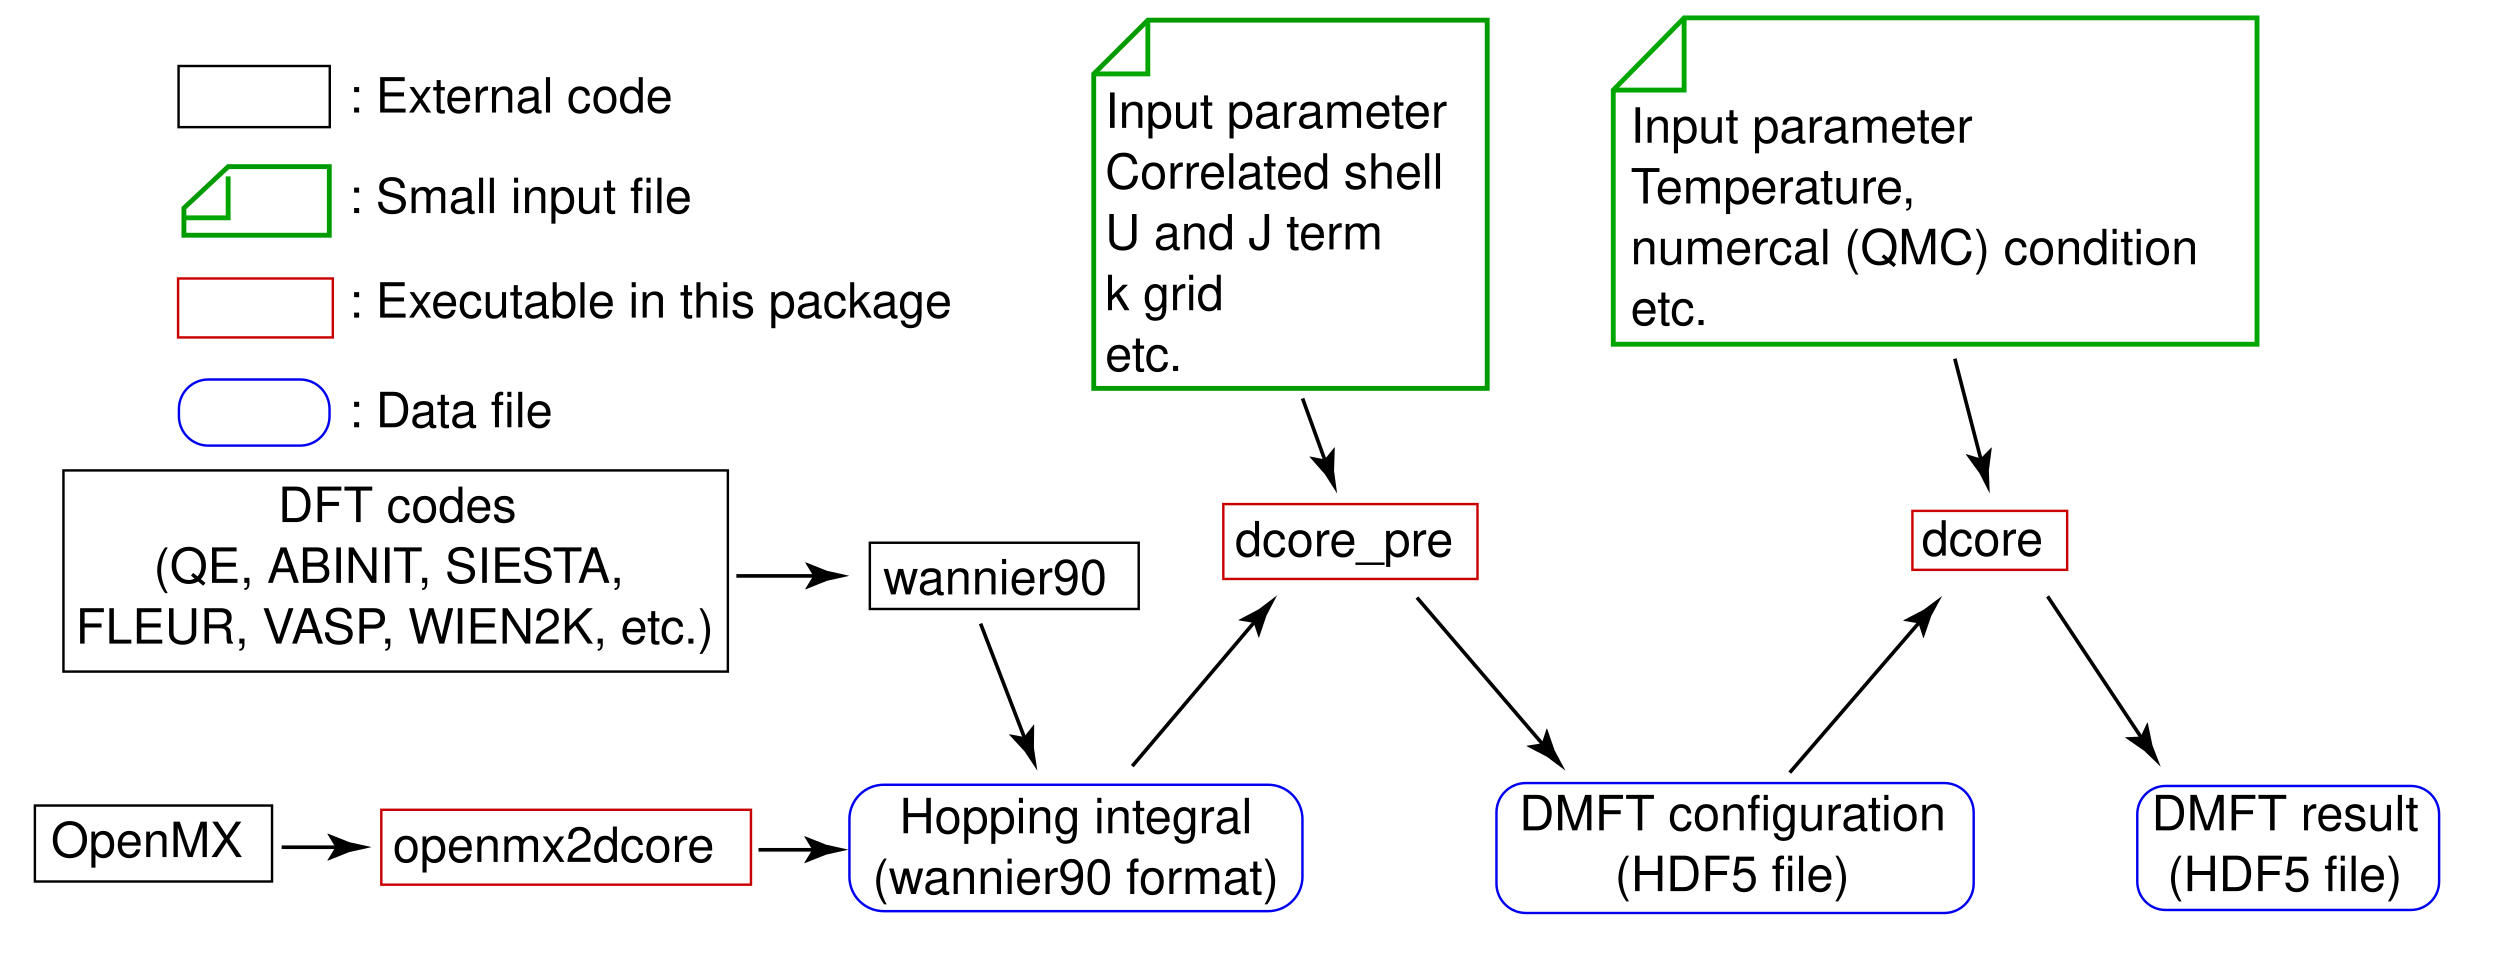
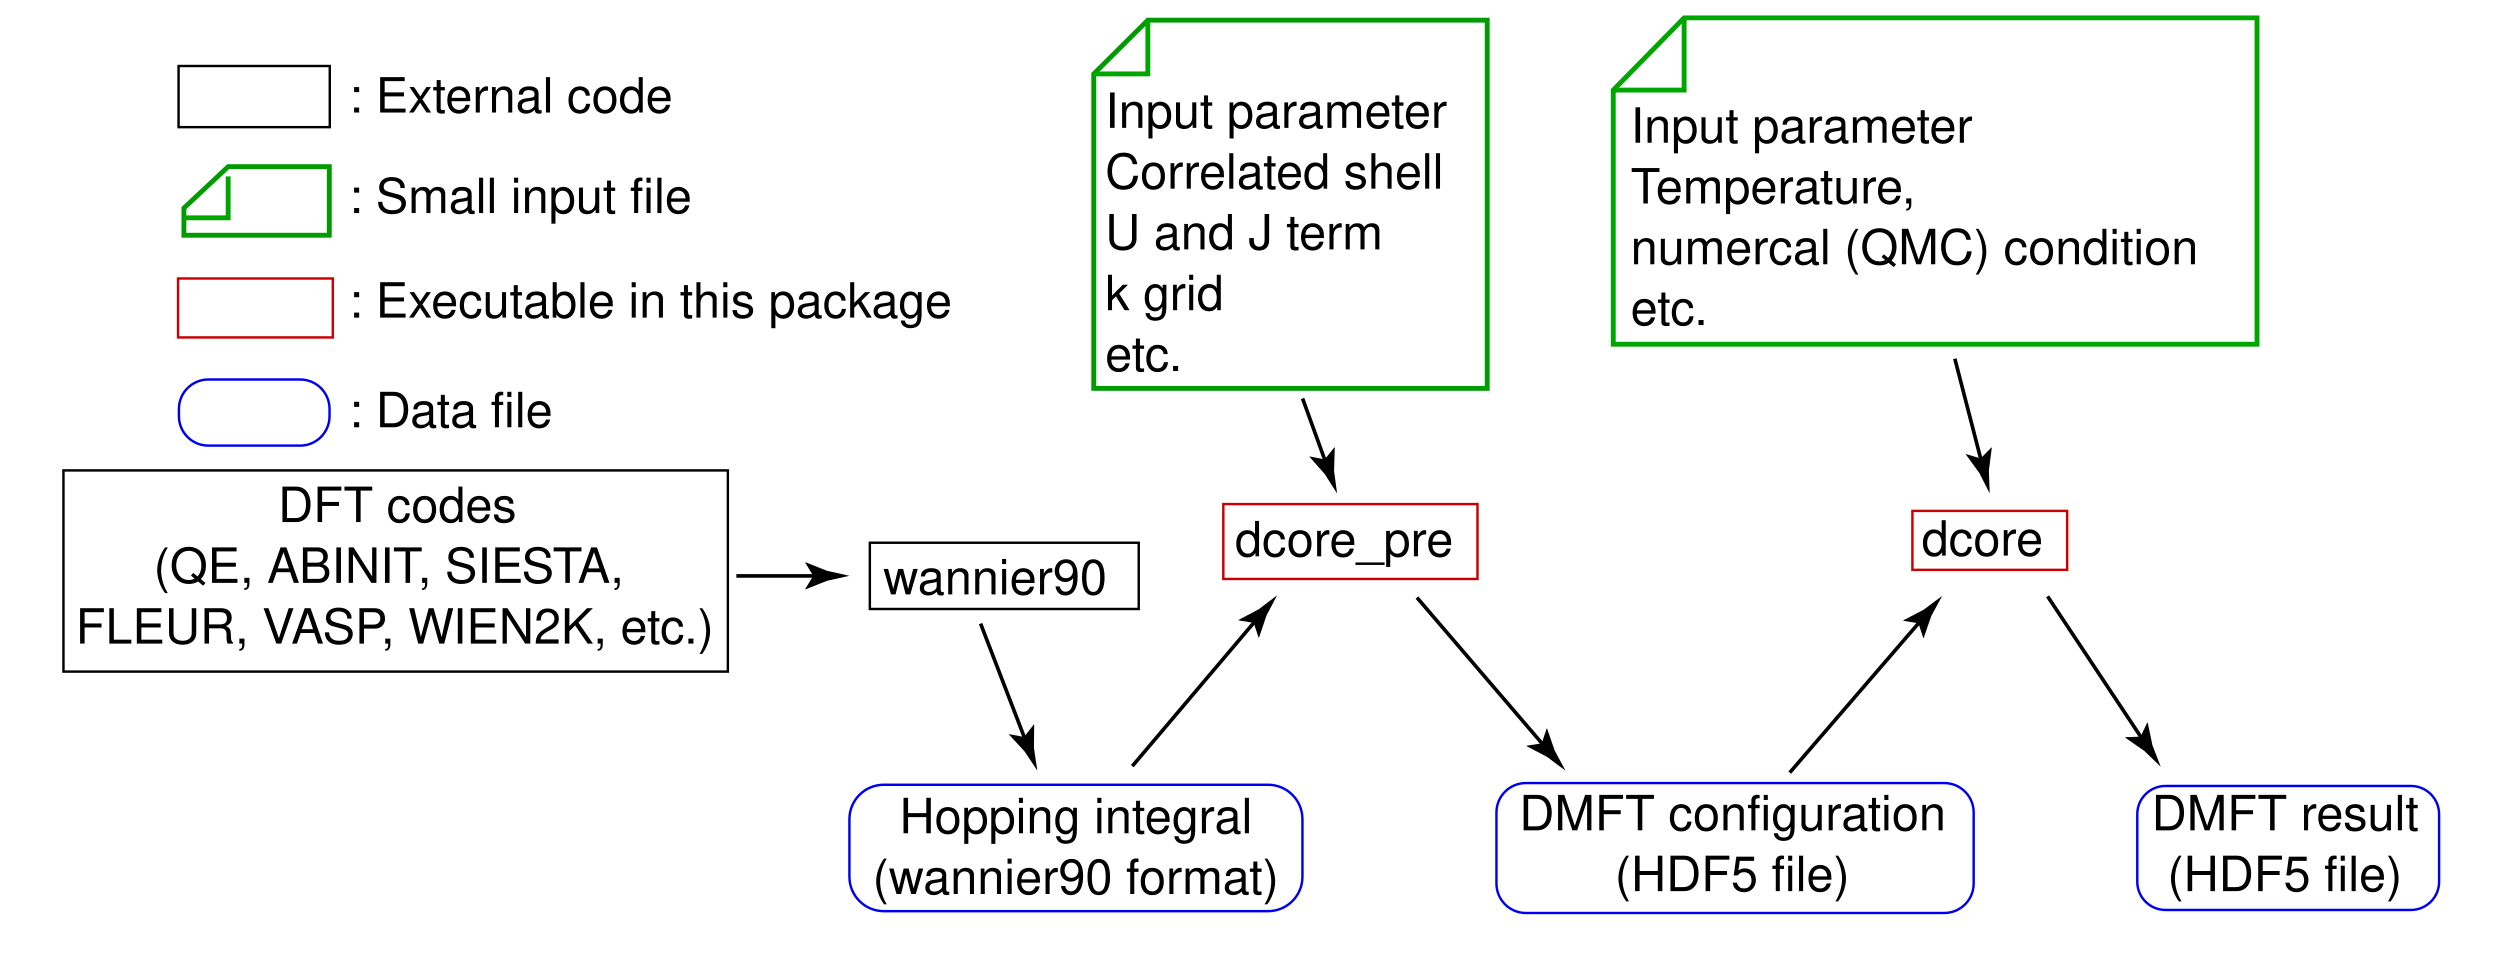
<svg xmlns="http://www.w3.org/2000/svg" version="1.1" viewBox="0 0 2056.7 800">
  <defs>
    <style>
-       .cls-1, .cls-2, .cls-3, .cls-4, .cls-5, .cls-6, .cls-7, .cls-8 {
+       .cls-1 {
+         stroke: #0000f0;
+       }
+ 
+       .cls-1, .cls-2, .cls-3, .cls-4, .cls-5, .cls-6, .cls-7 {
        fill: none;
      }

+       .cls-1, .cls-3, .cls-4, .cls-7 {
+         stroke-width: 2px;
+       }
+ 
      .cls-2 {
-         stroke: #0000f0;
-       }
- 
-       .cls-2, .cls-4, .cls-5, .cls-8 {
-         stroke-width: 2px;
-       }
- 
-       .cls-3 {
        stroke: #00a600;
      }

-       .cls-3, .cls-7 {
+       .cls-2, .cls-6 {
        stroke-width: 4px;
      }

-       .cls-4, .cls-6, .cls-9 {
+       .cls-3, .cls-5, .cls-8 {
        stroke: #000;
      }

-       .cls-10 {
+       .cls-9 {
        font-family: Helvetica, Helvetica;
        font-size: 40px;
      }

-       .cls-10, .cls-11 {
+       .cls-9, .cls-10 {
        isolation: isolate;
      }

+       .cls-4 {
+         stroke: #c80000;
+       }
+ 
      .cls-5 {
-         stroke: #c80000;
-       }
- 
-       .cls-6 {
        stroke-miterlimit: 8;
        stroke-width: 3px;
      }

+       .cls-6 {
+         stroke: #009b00;
+       }
+ 
      .cls-7 {
-         stroke: #009b00;
+         stroke: #cb0000;
      }

      .cls-8 {
-         stroke: #cb0000;
-       }
- 
-       .cls-9 {
        fill-rule: evenodd;
      }
    </style>
  </defs>
  <g>
-     <g id="svg2">
+     <g id="_レイヤー_1" data-name="レイヤー_1">
      <g id="g4410">
-         <rect id="rect4232" class="cls-4" x="52.2" y="387" width="546.6" height="165.5" />
-         <g id="text4234" class="cls-11">
-           <text class="cls-10" transform="translate(228.8 429.5)">
-             <tspan x="0" y="0">DFT codes</tspan>
+         <rect id="rect4232" class="cls-3" x="52.2" y="387" width="546.6" height="165.5" />
+         <g id="text4234" class="cls-10">
+           <g class="cls-10">
+             <text class="cls-9" transform="translate(228.8 429.5)">
+               <tspan x="0" y="0">DFT codes</tspan>
+             </text>
+           </g>
+           <g class="cls-10">
+             <text class="cls-9" transform="translate(126.4 479.5)">
+               <tspan x="0" y="0" xml:space="preserve">(QE, ABINIT, SIESTA,  </tspan>
+             </text>
+           </g>
+           <g class="cls-10">
+             <text class="cls-9" transform="translate(62.3 529.5)">
+               <tspan x="0" y="0">FLEUR, VASP, WIEN2K, etc.)</tspan>
+             </text>
+           </g>
+         </g>
+       </g>
+       <g id="g4423">
+         <g id="text4238" class="cls-10">
+           <g class="cls-10">
+             <text class="cls-9" transform="translate(726.7 489)">
+               <tspan x="0" y="0">wannier90</tspan>
+             </text>
+           </g>
+         </g>
+         <rect id="rect4242" class="cls-3" x="715.6" y="446.5" width="221.2" height="54.5" />
+       </g>
+       <g id="g4456">
+         <g id="text4244" class="cls-10">
+           <g class="cls-10">
+             <text class="cls-9" transform="translate(1016 457.7)">
+               <tspan x="0" y="0">dcore_pre</tspan>
+             </text>
+           </g>
+         </g>
+         <rect id="rect4232-3-6" class="cls-4" x="1006.4" y="414.7" width="209.1" height="61.6" />
+       </g>
+       <g id="g4451">
+         <g id="text4248" class="cls-10">
+           <g class="cls-10">
+             <text class="cls-9" transform="translate(1580.9 457.1)">
+               <tspan x="0" y="0">dcore</tspan>
+             </text>
+           </g>
+         </g>
+         <rect id="rect4232-3-6-7" class="cls-7" x="1573.3" y="420.3" width="127.3" height="48.5" />
+       </g>
+       <g id="g4428">
+         <g id="text4328" class="cls-10">
+           <g class="cls-10">
+             <text class="cls-9" transform="translate(740 685.5)">
+               <tspan x="0" y="0">Hopping integral</tspan>
+             </text>
+           </g>
+           <g class="cls-10">
+             <text class="cls-9" transform="translate(717.9 735.5)">
+               <tspan x="0" y="0">(wannier90 format)</tspan>
+             </text>
+           </g>
+         </g>
+         <rect id="rect4232-3-62" class="cls-1" x="698.8" y="645.6" width="372.7" height="104" rx="28.3" ry="28.3" />
+       </g>
+       <g id="g4434">
+         <g id="text4349" class="cls-10">
+           <g class="cls-10">
+             <text class="cls-9" transform="translate(1249.9 683.1)">
+               <tspan x="0" y="0">DMFT configuration</tspan>
+             </text>
+           </g>
+           <g class="cls-10">
+             <text class="cls-9" transform="translate(1328.5 733.1)">
+               <tspan x="0" y="0">(HDF5 file)</tspan>
+             </text>
+           </g>
+         </g>
+         <rect id="rect4232-3-62-7" class="cls-1" x="1231.1" y="644.2" width="392.6" height="106.9" rx="24.2" ry="24.2" />
+       </g>
+       <g id="g4440">
+         <g id="text4349-9" class="cls-10">
+           <g class="cls-10">
+             <text class="cls-9" transform="translate(1770.1 683.1)">
+               <tspan x="0" y="0">DMFT result</tspan>
+             </text>
+           </g>
+           <g class="cls-10">
+             <text class="cls-9" transform="translate(1783.1 733.1)">
+               <tspan x="0" y="0">(HDF5 file)</tspan>
+             </text>
+           </g>
+         </g>
+         <rect id="rect4232-3-62-7-0" class="cls-1" x="1758.3" y="646.6" width="248.3" height="102" rx="23.2" ry="23.2" />
+       </g>
+       <path class="cls-1" d="M0,0" />
+       <path id="path4463" class="cls-8" d="M715.6,472.9" />
+       <path class="cls-8" d="M0,0" />
+       <path id="path4465" class="cls-8" d="M871.5,645.6" />
+       <path class="cls-8" d="M0,0" />
+       <path id="path4469" class="cls-8" d="M1083.3,476.3" />
+       <path class="cls-8" d="M0,0" />
+       <path id="path4471" class="cls-8" d="M1360.3,644.2" />
+       <path class="cls-8" d="M0,0" />
+       <path id="path4473" class="cls-8" d="M1471.6,644.2" />
+       <path class="cls-8" d="M0,0" />
+       <path class="cls-8" d="M0,0" />
+       <path id="path4477" class="cls-8" d="M1833,646.6" />
+       <g id="g5837">
+         <g id="text5773" class="cls-10">
+           <g class="cls-10">
+             <text class="cls-9" transform="translate(909.2 105.2)">
+               <tspan x="0" y="0">Input parameter</tspan>
+             </text>
+           </g>
+           <g class="cls-10">
+             <text class="cls-9" transform="translate(909.2 155.2)">
+               <tspan x="0" y="0">Correlated shell</tspan>
+             </text>
+           </g>
+           <g class="cls-10">
+             <text class="cls-9" transform="translate(909.2 205.2)">
+               <tspan x="0" y="0">U and J term</tspan>
+             </text>
+           </g>
+           <g class="cls-10">
+             <text class="cls-9" transform="translate(909.2 255.2)">
+               <tspan x="0" y="0">k grid</tspan>
+             </text>
+           </g>
+           <g class="cls-10">
+             <text class="cls-9" transform="translate(909.2 305.2)">
+               <tspan x="0" y="0">etc.</tspan>
+             </text>
+           </g>
+         </g>
+         <path id="rect5795" class="cls-6" d="M899.8,60.8l44.5-44.2h279.2v302.9h-323.7V60.8Z" />
+         <path id="path5826" class="cls-2" d="M899.8,60.8h44.5V16.6" />
+       </g>
+       <g id="g5853">
+         <g id="text5777" class="cls-10">
+           <g class="cls-10">
+             <text class="cls-9" transform="translate(1341.5 117.4)">
+               <tspan x="0" y="0">Input parameter</tspan>
+             </text>
+           </g>
+           <g class="cls-10">
+             <text class="cls-9" transform="translate(1341.5 167.4)">
+               <tspan x="0" y="0">Temperature,</tspan>
+             </text>
+           </g>
+           <g class="cls-10">
+             <text class="cls-9" transform="translate(1341.5 217.4)">
+               <tspan x="0" y="0">numercal (QMC) condition</tspan>
+             </text>
+           </g>
+           <g class="cls-10">
+             <text class="cls-9" transform="translate(1341.5 267.4)">
+               <tspan x="0" y="0">etc.</tspan>
+             </text>
+           </g>
+         </g>
+         <path id="rect5797" class="cls-2" d="M1327.2,74.1l58.3-59.4h471.3v268.5h-529.6V74.1h0Z" />
+         <path id="path5828" class="cls-2" d="M1327.2,74.1h58.3V14.6" />
+       </g>
+       <path class="cls-2" d="M0,0" />
+       <path id="path4463-8" class="cls-8" d="M1108.2,406" />
+       <path class="cls-8" d="M0,0" />
+       <path id="path4463-2" class="cls-8" d="M1641.6,416.1" />
+       <rect id="rect4232-7" class="cls-3" x="146.9" y="54.3" width="124.4" height="50.3" />
+       <path id="rect5795-5" class="cls-6" d="M151.3,171.2l36.4-34.1h83.2v56.4h-119.6v-22.3h0Z" />
+       <path id="path5826-9" class="cls-2" d="M151.3,179.2h36.4v-34.1" />
+       <rect id="rect4232-3-6-7-2" class="cls-7" x="146.5" y="229.1" width="127.3" height="48.5" />
+       <rect id="rect4232-3-62-7-2" class="cls-1" x="147.2" y="312.2" width="123.9" height="54.4" rx="24.2" ry="24.2" />
+       <g id="text13056" class="cls-10">
+         <g class="cls-10">
+           <text class="cls-9" transform="translate(286.9 92.6)">
+             <tspan x="0" y="0">: External code</tspan>
          </text>
-           <text class="cls-10" transform="translate(126.4 479.5)">
-             <tspan x="0" y="0" xml:space="preserve">(QE, ABINIT, SIESTA,  </tspan>
+         </g>
+       </g>
+       <g id="text13060" class="cls-10">
+         <g class="cls-10">
+           <text class="cls-9" transform="translate(286.9 175.3)">
+             <tspan x="0" y="0">: Small input file</tspan>
          </text>
-           <text class="cls-10" transform="translate(62.3 529.5)">
-             <tspan x="0" y="0">FLEUR, VASP, WIEN2K, etc.) </tspan>
+         </g>
+       </g>
+       <g id="text13064" class="cls-10">
+         <g class="cls-10">
+           <text class="cls-9" transform="translate(286.9 261.3)">
+             <tspan x="0" y="0">: Executable in this package</tspan>
          </text>
        </g>
      </g>
-       <g id="g4423">
-         <g id="text4238" class="cls-11">
-           <text class="cls-10" transform="translate(726.7 489)">
-             <tspan x="0" y="0">wannier90</tspan>
+       <g id="text13068" class="cls-10">
+         <g class="cls-10">
+           <text class="cls-9" transform="translate(286.9 351.5)">
+             <tspan x="0" y="0">: Data file</tspan>
          </text>
        </g>
-         <rect id="rect4242" class="cls-4" x="715.6" y="446.5" width="221.2" height="54.5" />
-       </g>
-       <g id="g4456">
-         <g id="text4244" class="cls-11">
-           <text class="cls-10" transform="translate(1016 457.7)">
-             <tspan x="0" y="0">dcore_pre</tspan>
-           </text>
-         </g>
-         <rect id="rect4232-3-6" class="cls-5" x="1006.4" y="414.7" width="209.1" height="61.6" />
-       </g>
-       <g id="g4451">
-         <g id="text4248" class="cls-11">
-           <text class="cls-10" transform="translate(1580.9 457.1)">
-             <tspan x="0" y="0">dcore</tspan>
-           </text>
-         </g>
-         <rect id="rect4232-3-6-7" class="cls-8" x="1573.3" y="420.3" width="127.3" height="48.5" />
-       </g>
-       <g id="g4428">
-         <g id="text4328" class="cls-11">
-           <text class="cls-10" transform="translate(740 685.5)">
-             <tspan x="0" y="0">Hopping integral</tspan>
-           </text>
-           <text class="cls-10" transform="translate(717.9 735.5)">
-             <tspan x="0" y="0">(wannier90 format)</tspan>
-           </text>
-         </g>
-         <rect id="rect4232-3-62" class="cls-2" x="698.8" y="645.6" width="372.7" height="104" rx="28.3" ry="28.3" />
-       </g>
-       <g id="g4434">
-         <g id="text4349" class="cls-11">
-           <text class="cls-10" transform="translate(1249.9 683.1)">
-             <tspan x="0" y="0">DMFT configuration</tspan>
-           </text>
-           <text class="cls-10" transform="translate(1328.5 733.1)">
-             <tspan x="0" y="0">(HDF5 file)</tspan>
-           </text>
-         </g>
-         <rect id="rect4232-3-62-7" class="cls-2" x="1231.1" y="644.2" width="392.6" height="106.9" rx="24.2" ry="24.2" />
-       </g>
-       <g id="g4440">
-         <g id="text4349-9" class="cls-11">
-           <text class="cls-10" transform="translate(1770.1 683.1)">
-             <tspan x="0" y="0">DMFT result</tspan>
-           </text>
-           <text class="cls-10" transform="translate(1783.1 733.1)">
-             <tspan x="0" y="0">(HDF5 file)</tspan>
-           </text>
-         </g>
-         <rect id="rect4232-3-62-7-0" class="cls-2" x="1758.3" y="646.6" width="248.3" height="102" rx="23.2" ry="23.2" />
-       </g>
-       <path class="cls-1" d="" />
-       <path id="path4463" class="cls-9" d="M715.6,472.9" />
-       <path class="cls-1" d="" />
-       <path id="path4465" class="cls-9" d="M871.5,645.6" />
-       <path class="cls-1" d="" />
-       <path id="path4469" class="cls-9" d="M1083.3,476.3" />
-       <path class="cls-1" d="" />
-       <path id="path4471" class="cls-9" d="M1360.3,644.2" />
-       <path class="cls-1" d="" />
-       <path id="path4473" class="cls-9" d="M1471.6,644.2" />
-       <path class="cls-1" d="" />
-       <path class="cls-1" d="" />
-       <path id="path4477" class="cls-9" d="M1833,646.6" />
-       <g id="g5837">
-         <g id="text5773" class="cls-11">
-           <text class="cls-10" transform="translate(909.2 105.2)">
-             <tspan x="0" y="0">Input parameter</tspan>
-           </text>
-           <text class="cls-10" transform="translate(909.2 155.2)">
-             <tspan x="0" y="0">Correlated shell</tspan>
-           </text>
-           <text class="cls-10" transform="translate(909.2 205.2)">
-             <tspan x="0" y="0">U and J term </tspan>
-           </text>
-           <text class="cls-10" transform="translate(909.2 255.2)">
-             <tspan x="0" y="0">k grid</tspan>
-           </text>
-           <text class="cls-10" transform="translate(909.2 305.2)">
-             <tspan x="0" y="0">etc.</tspan>
-           </text>
-         </g>
-         <path id="rect5795" class="cls-7" d="M899.8,60.8l44.5-44.2h279.2v302.9h-323.7V60.8Z" />
-         <path id="path5826" class="cls-3" d="M899.8,60.8h44.5V16.6" />
-       </g>
-       <g id="g5853">
-         <g id="text5777" class="cls-11">
-           <text class="cls-10" transform="translate(1341.5 117.4)">
-             <tspan x="0" y="0">Input parameter</tspan>
-           </text>
-           <text class="cls-10" transform="translate(1341.5 167.4)">
-             <tspan x="0" y="0">Temperature,</tspan>
-           </text>
-           <text class="cls-10" transform="translate(1341.5 217.4)">
-             <tspan x="0" y="0">numercal (QMC) condition</tspan>
-           </text>
-           <text class="cls-10" transform="translate(1341.5 267.4)">
-             <tspan x="0" y="0">etc. </tspan>
-           </text>
-         </g>
-         <path id="rect5797" class="cls-3" d="M1327.2,74.1l58.3-59.4h471.3v268.5h-529.6V74.1Z" />
-         <path id="path5828" class="cls-3" d="M1327.2,74.1h58.3V14.6" />
-       </g>
-       <path class="cls-1" d="" />
-       <path id="path4463-8" class="cls-9" d="M1108.2,406" />
-       <path class="cls-1" d="" />
-       <path id="path4463-2" class="cls-9" d="M1641.6,416.1" />
-       <rect id="rect4232-7" class="cls-4" x="146.9" y="54.3" width="124.4" height="50.3" />
-       <path id="rect5795-5" class="cls-7" d="M151.3,171.2l36.4-34.1h83.2v56.4h-119.6v-22.3Z" />
-       <path id="path5826-9" class="cls-3" d="M151.3,179.2h36.4v-34.1" />
-       <rect id="rect4232-3-6-7-2" class="cls-8" x="146.5" y="229.1" width="127.3" height="48.5" />
-       <rect id="rect4232-3-62-7-2" class="cls-2" x="147.2" y="312.2" width="123.9" height="54.4" rx="24.2" ry="24.2" />
-       <g id="text13056" class="cls-11">
-         <text class="cls-10" transform="translate(286.9 92.6)">
-           <tspan x="0" y="0">: External code</tspan>
-         </text>
-       </g>
-       <g id="text13060" class="cls-11">
-         <text class="cls-10" transform="translate(286.9 175.3)">
-           <tspan x="0" y="0">: Small input file</tspan>
-         </text>
-       </g>
-       <g id="text13064" class="cls-11">
-         <text class="cls-10" transform="translate(286.9 261.3)">
-           <tspan x="0" y="0">: Executable in this package</tspan>
-         </text>
-       </g>
-       <g id="text13068" class="cls-11">
-         <text class="cls-10" transform="translate(286.9 351.5)">
-           <tspan x="0" y="0">: Data file</tspan>
-         </text>
-       </g>
-       <g id="g4410-3">
-         <rect id="rect4232-6" class="cls-4" x="28.7" y="662.7" width="195.1" height="62.5" />
-         <g id="text4234-7" class="cls-11">
-           <text class="cls-10" transform="translate(41.9 705.1)">
-             <tspan x="0" y="0">OpenMX </tspan>
-           </text>
-         </g>
-       </g>
-       <g id="g4456-6">
-         <g id="text4244-2" class="cls-11">
-           <text class="cls-10" transform="translate(323.2 709.1)">
-             <tspan x="0" y="0">openmx2dcore</tspan>
-           </text>
-         </g>
-         <rect id="rect4232-3-6-1" class="cls-5" x="313.7" y="666.2" width="304.1" height="61.6" />
-       </g>
-       <path class="cls-1" d="" />
-       <path id="path4463-0" class="cls-9" d="M691,699.1" />
-       <path class="cls-1" d="" />
-       <path id="path4463-0-6" class="cls-9" d="M306.2,699.1" />
-       <g>
-         <line class="cls-6" x1="281.3" y1="697" x2="231.7" y2="697" />
-         <path d="M275.9,697l-6.6,10.8.4.2,17.6-7c6.1-1.4,12.3-2.7,18.4-4.1-6.1-1.4-12.3-2.7-18.4-4.1l-17.6-7-.4.2,6.6,10.9Z" />
-       </g>
-       <g>
-         <line class="cls-6" x1="673.6" y1="699.1" x2="624" y2="699.1" />
-         <path d="M668.2,699.1l-6.6,10.8.4.2,17.6-7c6.1-1.4,12.3-2.7,18.4-4.1-6.1-1.4-12.3-2.7-18.4-4.1l-17.6-7-.4.2,6.6,10.9Z" />
-       </g>
-       <g>
-         <line class="cls-6" x1="674.4" y1="473.8" x2="605.8" y2="473.8" />
-         <path d="M669,473.8l-6.6,10.8.4.2,17.6-7c6.1-1.4,12.3-2.7,18.4-4.1-6.1-1.4-12.3-2.7-18.4-4.1l-17.6-7-.4.2,6.6,10.9Z" />
-       </g>
-       <g>
-         <line class="cls-6" x1="844.5" y1="611.3" x2="806.7" y2="513" />
-         <path d="M842.6,606.3l-12.4-2.3v.4c0,0,12.8,13.9,12.8,13.9,3.5,5.2,6.9,10.5,10.4,15.7-.9-6.2-1.9-12.4-2.8-18.7l.2-19-.3-.3-7.8,10Z" />
-       </g>
-       <g>
-         <line class="cls-6" x1="1034.8" y1="508.4" x2="931.5" y2="630.3" />
-         <path d="M1031.4,512.5l4,12h.4c0-.1,6.1-18.1,6.1-18.1,2.9-5.6,5.9-11.1,8.8-16.7-5,3.8-10,7.6-15,11.4l-16.7,8.9v.4c0,0,12.4,2,12.4,2Z" />
-       </g>
-       <g>
-         <line class="cls-6" x1="1091.6" y1="383.1" x2="1071.6" y2="327.8" />
-         <path d="M1089.8,378l-12.4-2.5v.4c-.1,0,12.5,14.2,12.5,14.2,3.4,5.3,6.7,10.6,10.1,15.9-.8-6.2-1.7-12.5-2.5-18.7l.6-19-.3-.3-8,9.9Z" />
-       </g>
-       <g>
-         <line class="cls-6" x1="1272" y1="615.6" x2="1165.7" y2="491.6" />
-         <path d="M1268.5,611.5l-12.5,2v.4c0,0,16.8,8.8,16.8,8.8,5,3.8,10,7.6,15.1,11.3-3-5.5-5.9-11.1-8.9-16.6l-6.2-17.9-.4-.2-4,12.1Z" />
-       </g>
-       <g>
-         <line class="cls-6" x1="1581.8" y1="508.7" x2="1472.4" y2="635.6" />
-         <path d="M1578.3,512.8l3.9,12h.4c0-.1,6.2-18,6.2-18,3-5.5,6-11.1,9-16.6-5,3.8-10.1,7.5-15.1,11.3l-16.8,8.8v.4c-.1,0,12.4,2.1,12.4,2.1Z" />
-       </g>
-       <g>
-         <line class="cls-6" x1="1630.8" y1="382.4" x2="1608.2" y2="295.1" />
-         <path d="M1629.4,377.2l-12.1-3.7v.4c-.1,0,11.1,15.3,11.1,15.3,2.8,5.6,5.7,11.2,8.5,16.8-.2-6.3-.5-12.6-.7-18.8l2.4-18.8-.3-.3-8.9,9.1Z" />
-       </g>
-       <g>
-         <line class="cls-6" x1="1764" y1="610.4" x2="1684.5" y2="490.6" />
-         <path d="M1761,606l-12.6.5v.4s15.6,10.8,15.6,10.8c4.5,4.4,9,8.7,13.6,13.1-2.3-5.9-4.5-11.7-6.8-17.6l-3.9-18.6-.4-.2-5.4,11.5Z" />
+       </g>
+       <path class="cls-4" d="M0,0" />
+       <path id="path4463-0" class="cls-8" d="M691,699.1" />
+       <path class="cls-8" d="M0,0" />
+       <g>
+         <line class="cls-5" x1="674.4" y1="473.8" x2="605.8" y2="473.8" />
+         <path d="M669,473.8l-6.6,10.8.4.2,17.6-7c6.1-1.4,12.3-2.7,18.4-4.1-6.1-1.4-12.3-2.7-18.4-4.1l-17.6-7-.4.2,6.6,10.9h0Z" />
+       </g>
+       <g>
+         <line class="cls-5" x1="844.5" y1="611.3" x2="806.7" y2="513" />
+         <path d="M842.6,606.3l-12.4-2.3v.4l12.8,13.9c3.5,5.2,6.9,10.5,10.4,15.7-.9-6.2-1.9-12.4-2.8-18.7l.2-19-.3-.3-7.8,10v.3Z" />
+       </g>
+       <g>
+         <line class="cls-5" x1="1034.8" y1="508.4" x2="931.5" y2="630.3" />
+         <path d="M1031.4,512.5l4,12h.4c0,0,6.1-18.1,6.1-18.1,2.9-5.6,5.9-11.1,8.8-16.7-5,3.8-10,7.6-15,11.4l-16.7,8.9v.4l12.4,2h0Z" />
+       </g>
+       <g>
+         <line class="cls-5" x1="1091.6" y1="383.1" x2="1071.6" y2="327.8" />
+         <path d="M1089.8,378l-12.4-2.5v.4c0,0,12.5,14.2,12.5,14.2,3.4,5.3,6.7,10.6,10.1,15.9-.8-6.2-1.7-12.5-2.5-18.7l.6-19-.3-.3-8,9.9h0Z" />
+       </g>
+       <g>
+         <line class="cls-5" x1="1272" y1="615.6" x2="1165.7" y2="491.6" />
+         <path d="M1268.5,611.5l-12.5,2v.4l16.8,8.8c5,3.8,10,7.6,15.1,11.3-3-5.5-5.9-11.1-8.9-16.6l-6.2-17.9-.4-.2-4,12.1h0Z" />
+       </g>
+       <g>
+         <line class="cls-5" x1="1581.8" y1="508.7" x2="1472.4" y2="635.6" />
+         <path d="M1578.3,512.8l3.9,12h.4c0,0,6.2-18,6.2-18,3-5.5,6-11.1,9-16.6-5,3.8-10.1,7.5-15.1,11.3l-16.8,8.8v.4c0,0,12.4,2.1,12.4,2.1h0Z" />
+       </g>
+       <g>
+         <line class="cls-5" x1="1630.8" y1="382.4" x2="1608.2" y2="295.1" />
+         <path d="M1629.4,377.2l-12.1-3.7v.4c0,0,11.1,15.3,11.1,15.3,2.8,5.6,5.7,11.2,8.5,16.8-.2-6.3-.5-12.6-.7-18.8l2.4-18.8-.3-.3-8.9,9.1Z" />
+       </g>
+       <g>
+         <line class="cls-5" x1="1764" y1="610.4" x2="1684.5" y2="490.6" />
+         <path d="M1761,606l-12.6.5v.4l15.6,10.8c4.5,4.4,9,8.7,13.6,13.1-2.3-5.9-4.5-11.7-6.8-17.6l-3.9-18.6-.4-.2-5.4,11.5h0Z" />
      </g>
    </g>
  </g>
</svg>
